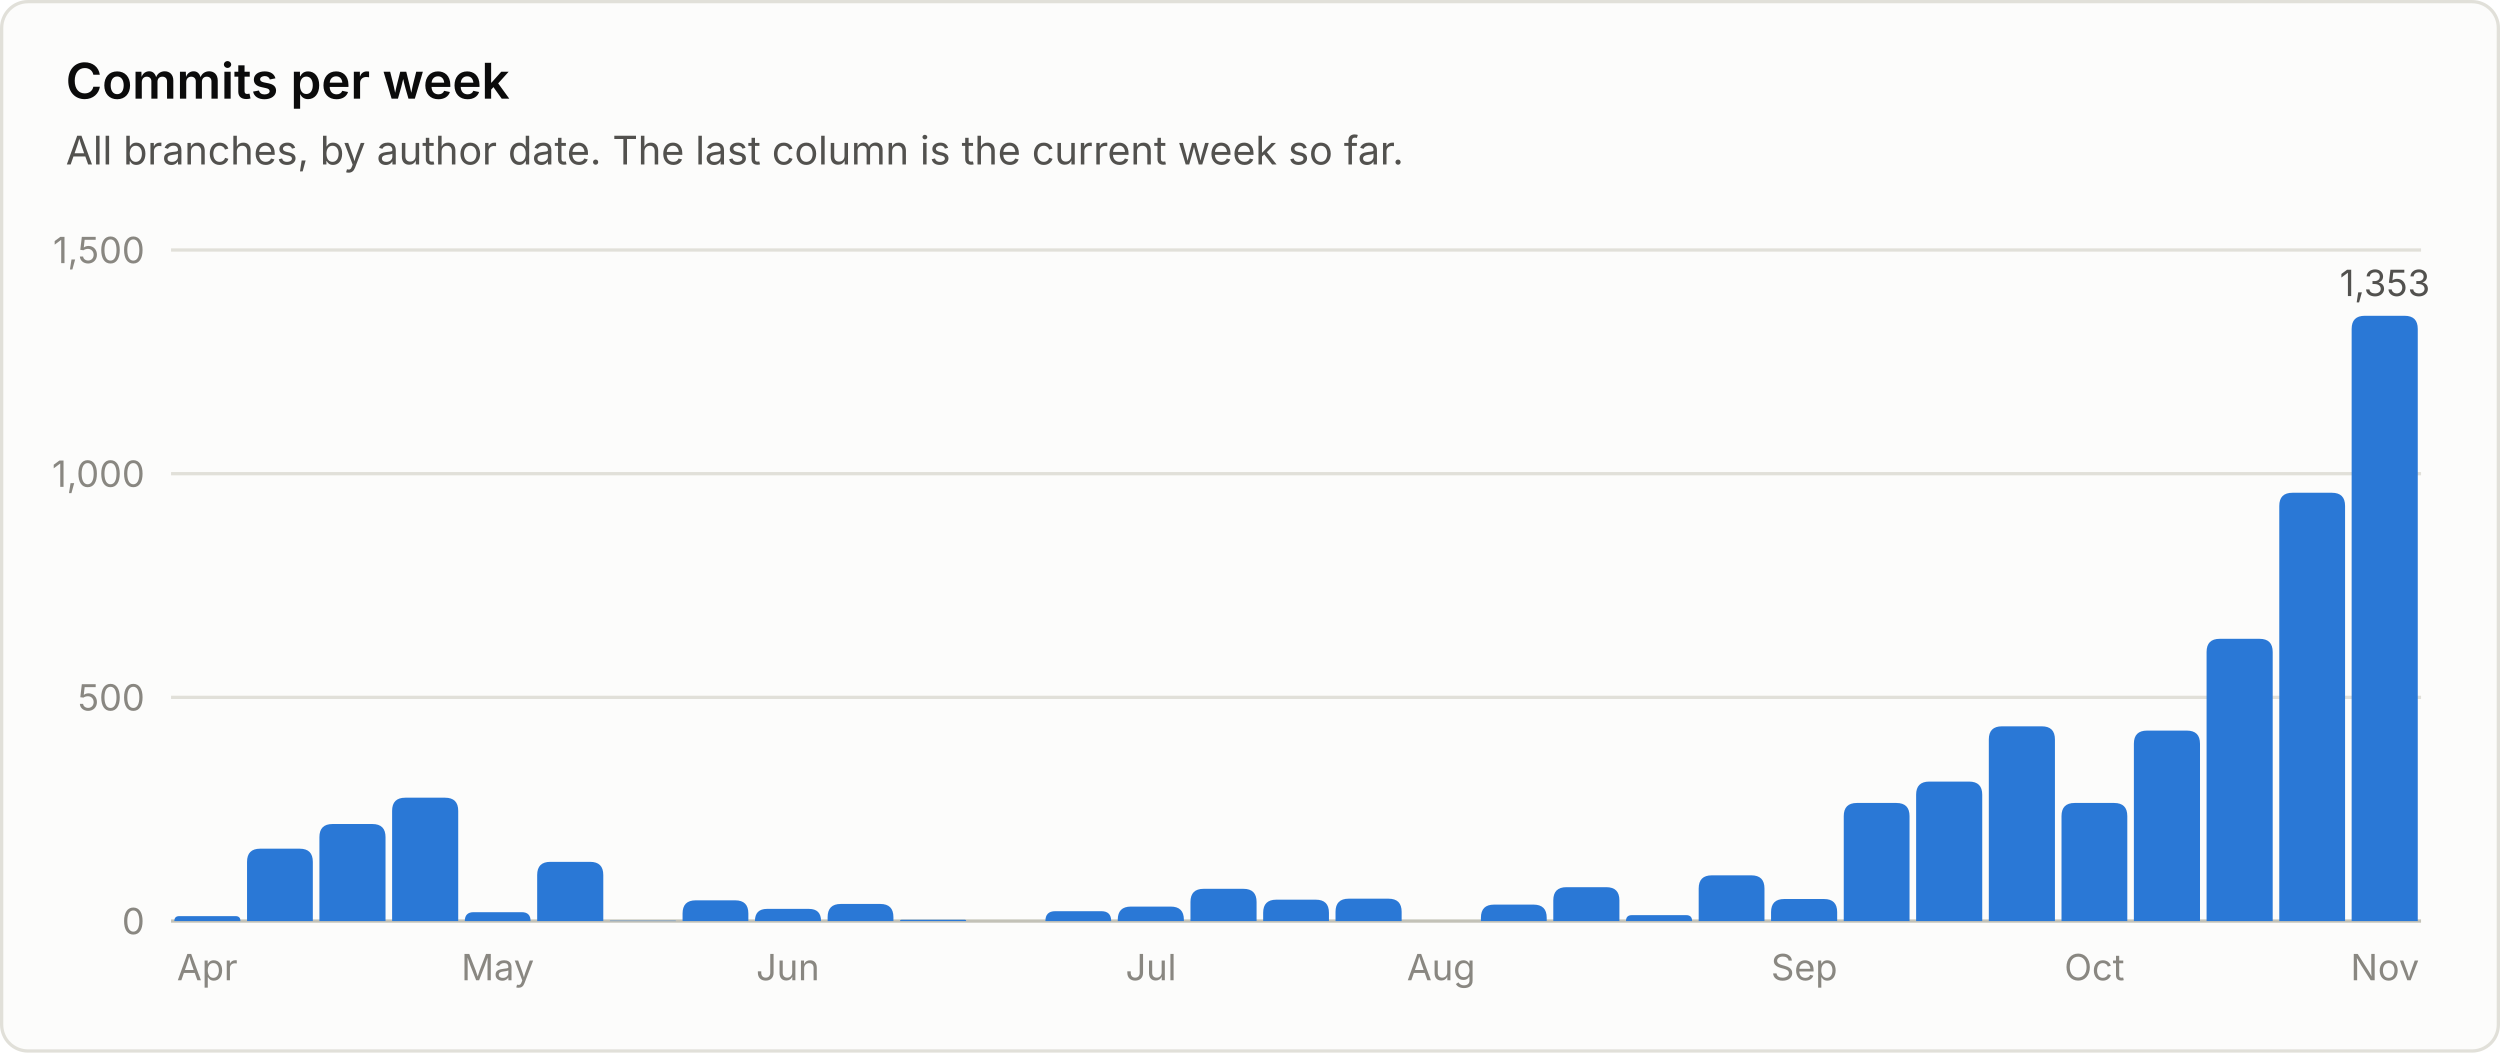
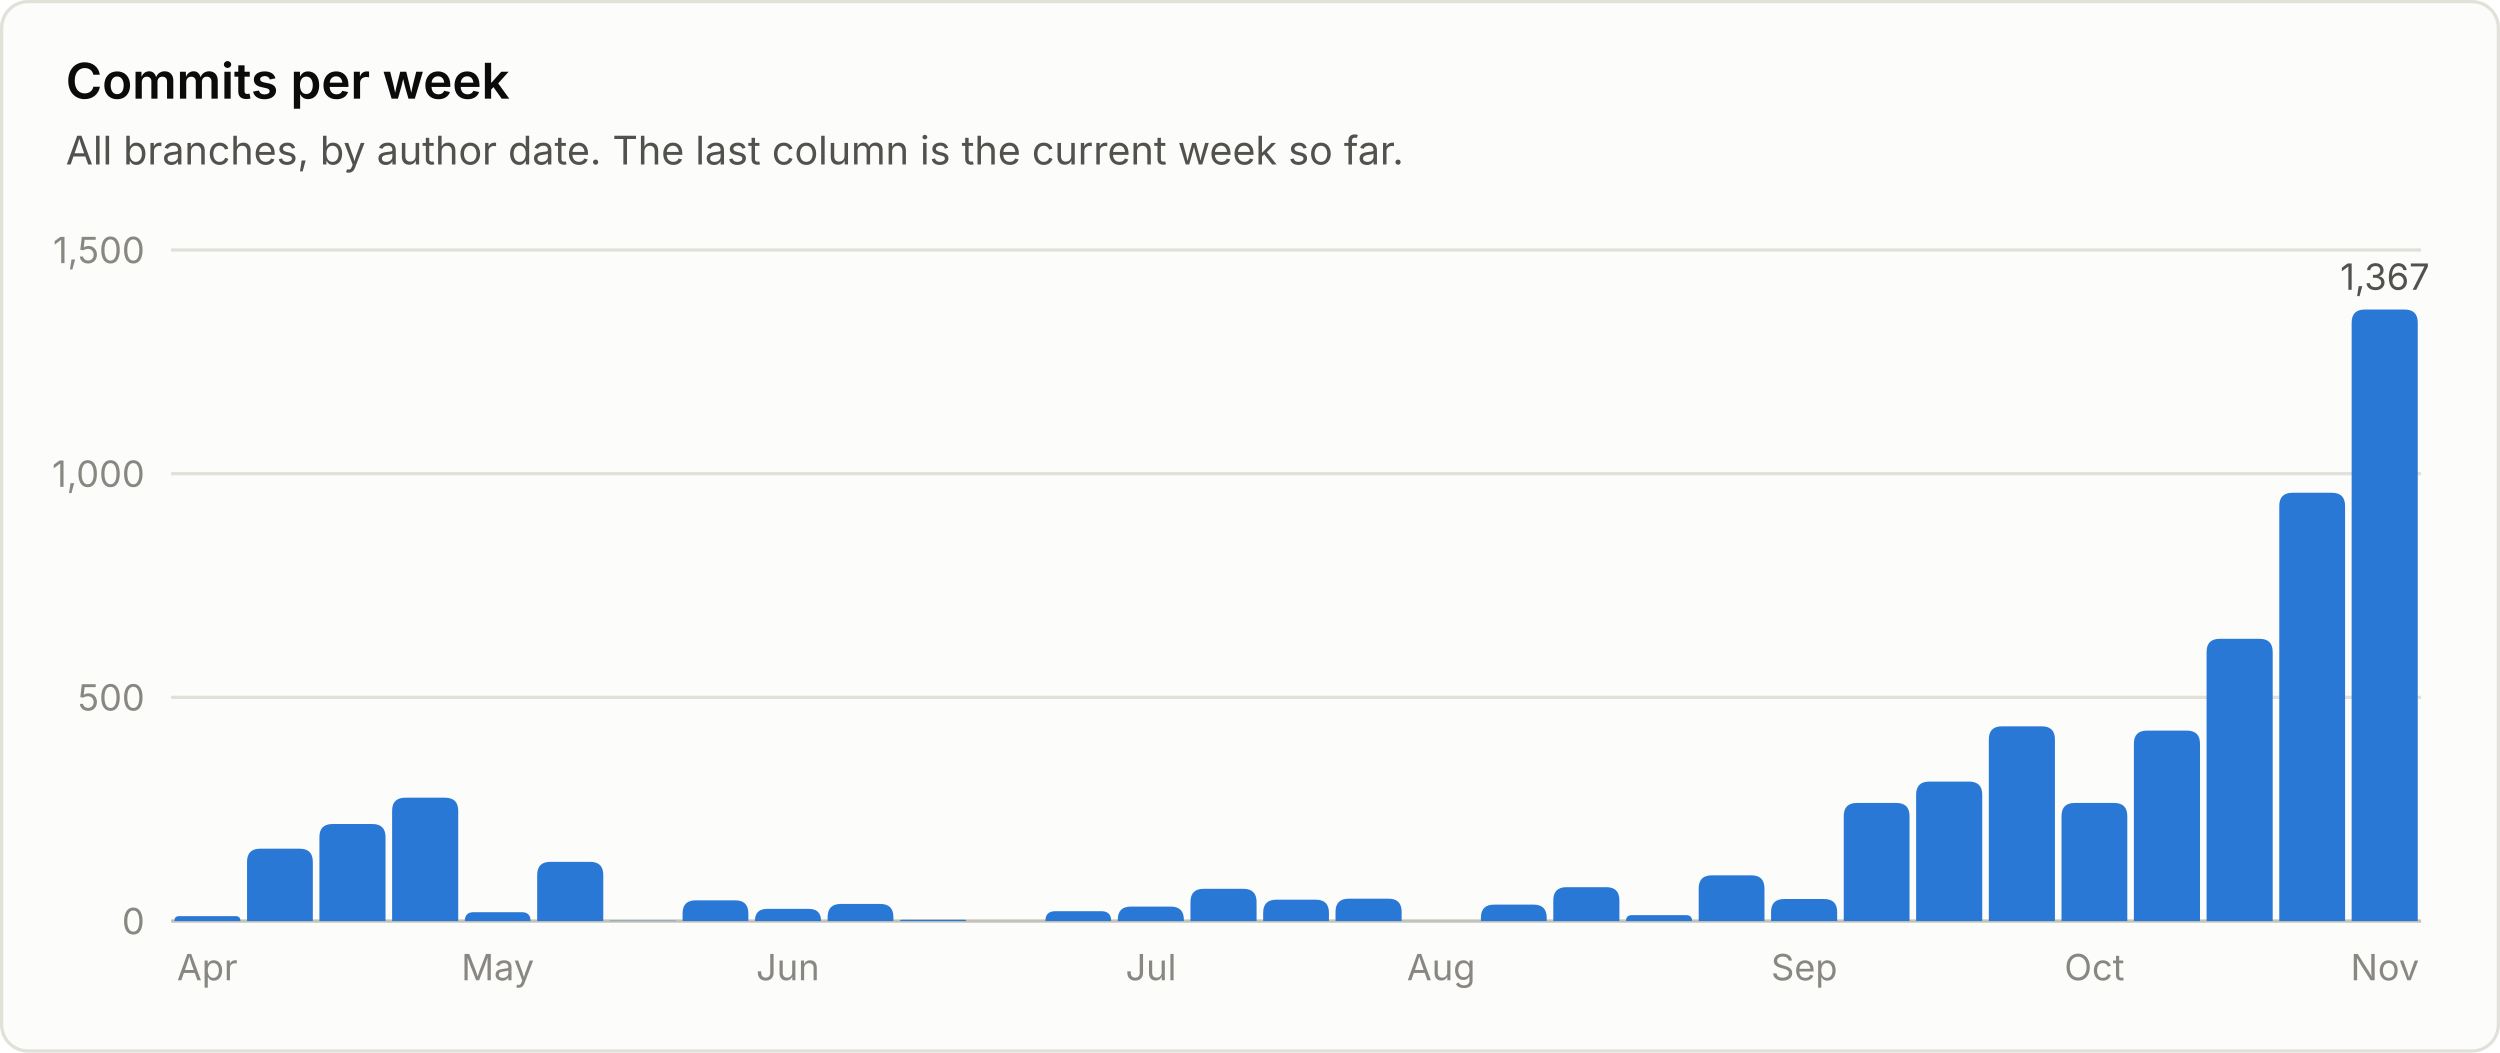
<svg xmlns="http://www.w3.org/2000/svg" viewBox="0 0 760 320" width="760" height="320" role="img" font-family="system-ui, -apple-system, 'Segoe UI', sans-serif">
  <rect x="0.5" y="0.5" width="759" height="319" rx="8" fill="#fcfcfb" stroke="#e1e0d9" />
  <text x="20.0" y="30.0" fill="#0b0b0b" font-size="15" font-weight="600" text-anchor="start">Commits per week</text>
  <text x="20.0" y="50.0" fill="#52514e" font-size="12" font-weight="400" text-anchor="start">All branches, by author date. The last column is the current week so far.</text>
  <line x1="52" y1="280.0" x2="736" y2="280.0" stroke="#c3c2b7" stroke-width="1" />
  <text x="44.0" y="284.0" fill="#898781" font-size="11" font-weight="400" text-anchor="end">0</text>
  <line x1="52" y1="212.0" x2="736" y2="212.0" stroke="#e1e0d9" stroke-width="1" />
  <text x="44.0" y="216.0" fill="#898781" font-size="11" font-weight="400" text-anchor="end">500</text>
  <line x1="52" y1="144.0" x2="736" y2="144.0" stroke="#e1e0d9" stroke-width="1" />
  <text x="44.0" y="148.0" fill="#898781" font-size="11" font-weight="400" text-anchor="end">1,000</text>
  <line x1="52" y1="76.0" x2="736" y2="76.0" stroke="#e1e0d9" stroke-width="1" />
  <text x="44.0" y="80.0" fill="#898781" font-size="11" font-weight="400" text-anchor="end">1,500</text>
  <path d="M53.0 280.0 V280.0 Q53.0 278.5 54.5 278.5 H71.6 Q73.1 278.5 73.1 280.0 V280.0 Z" fill="#2a78d6" />
  <text x="63.0" y="298.0" fill="#898781" font-size="11" font-weight="400" text-anchor="middle">Apr</text>
  <path d="M75.1 280.0 V262.0 Q75.1 258.0 79.1 258.0 H91.1 Q95.1 258.0 95.1 262.0 V280.0 Z" fill="#2a78d6" />
  <path d="M97.1 280.0 V254.5 Q97.1 250.5 101.1 250.5 H113.2 Q117.2 250.5 117.2 254.5 V280.0 Z" fill="#2a78d6" />
  <path d="M119.2 280.0 V246.5 Q119.2 242.5 123.2 242.5 H135.3 Q139.3 242.5 139.3 246.5 V280.0 Z" fill="#2a78d6" />
  <path d="M141.3 280.0 V280.0 Q141.3 277.3 144.0 277.3 H158.6 Q161.3 277.3 161.3 280.0 V280.0 Z" fill="#2a78d6" />
  <text x="151.3" y="298.0" fill="#898781" font-size="11" font-weight="400" text-anchor="middle">May</text>
  <path d="M163.3 280.0 V266.0 Q163.3 262.0 167.3 262.0 H179.4 Q183.4 262.0 183.4 266.0 V280.0 Z" fill="#2a78d6" />
  <path d="M185.4 280.0 V280.0 Q185.4 279.9 185.5 279.9 H205.3 Q205.5 279.9 205.5 280.0 V280.0 Z" fill="#2a78d6" />
  <path d="M207.5 280.0 V277.7 Q207.5 273.7 211.5 273.7 H223.5 Q227.5 273.7 227.5 277.7 V280.0 Z" fill="#2a78d6" />
  <path d="M229.5 280.0 V280.0 Q229.5 276.3 233.2 276.3 H245.9 Q249.6 276.3 249.6 280.0 V280.0 Z" fill="#2a78d6" />
  <text x="239.5" y="298.0" fill="#898781" font-size="11" font-weight="400" text-anchor="middle">Jun</text>
  <path d="M251.6 280.0 V278.8 Q251.6 274.8 255.6 274.8 H267.6 Q271.6 274.8 271.6 278.8 V280.0 Z" fill="#2a78d6" />
  <path d="M273.6 280.0 V280.0 Q273.6 279.6 274.1 279.6 H293.3 Q293.7 279.6 293.7 280.0 V280.0 Z" fill="#2a78d6" />
  <path d="M317.8 280.0 V280.0 Q317.8 277.0 320.8 277.0 H334.8 Q337.8 277.0 337.8 280.0 V280.0 Z" fill="#2a78d6" />
  <path d="M339.8 280.0 V279.6 Q339.8 275.6 343.8 275.6 H355.9 Q359.9 275.6 359.9 279.6 V280.0 Z" fill="#2a78d6" />
  <text x="349.9" y="298.0" fill="#898781" font-size="11" font-weight="400" text-anchor="middle">Jul</text>
  <path d="M361.9 280.0 V274.2 Q361.9 270.2 365.9 270.2 H378.0 Q382.0 270.2 382.0 274.2 V280.0 Z" fill="#2a78d6" />
  <path d="M384.0 280.0 V277.5 Q384.0 273.5 388.0 273.5 H400.0 Q404.0 273.5 404.0 277.5 V280.0 Z" fill="#2a78d6" />
  <path d="M406.0 280.0 V277.2 Q406.0 273.2 410.0 273.2 H422.1 Q426.1 273.2 426.1 277.2 V280.0 Z" fill="#2a78d6" />
  <text x="438.1" y="298.0" fill="#898781" font-size="11" font-weight="400" text-anchor="middle">Aug</text>
  <path d="M450.2 280.0 V279.0 Q450.2 275.0 454.2 275.0 H466.2 Q470.2 275.0 470.2 279.0 V280.0 Z" fill="#2a78d6" />
  <path d="M472.2 280.0 V273.7 Q472.2 269.7 476.2 269.7 H488.3 Q492.3 269.7 492.3 273.7 V280.0 Z" fill="#2a78d6" />
  <path d="M494.3 280.0 V280.0 Q494.3 278.2 496.1 278.2 H512.6 Q514.4 278.2 514.4 280.0 V280.0 Z" fill="#2a78d6" />
  <path d="M516.4 280.0 V270.1 Q516.4 266.1 520.4 266.1 H532.4 Q536.4 266.1 536.4 270.1 V280.0 Z" fill="#2a78d6" />
  <path d="M538.4 280.0 V277.3 Q538.4 273.3 542.4 273.3 H554.5 Q558.5 273.3 558.5 277.3 V280.0 Z" fill="#2a78d6" />
  <text x="548.5" y="298.0" fill="#898781" font-size="11" font-weight="400" text-anchor="middle">Sep</text>
  <path d="M560.5 280.0 V248.1 Q560.5 244.1 564.5 244.1 H576.5 Q580.5 244.1 580.5 248.1 V280.0 Z" fill="#2a78d6" />
  <path d="M582.5 280.0 V241.6 Q582.5 237.6 586.5 237.6 H598.6 Q602.6 237.6 602.6 241.6 V280.0 Z" fill="#2a78d6" />
  <path d="M604.6 280.0 V224.8 Q604.6 220.8 608.6 220.8 H620.7 Q624.7 220.8 624.7 224.8 V280.0 Z" fill="#2a78d6" />
  <path d="M626.7 280.0 V248.1 Q626.7 244.1 630.7 244.1 H642.7 Q646.7 244.1 646.7 248.1 V280.0 Z" fill="#2a78d6" />
  <text x="636.7" y="298.0" fill="#898781" font-size="11" font-weight="400" text-anchor="middle">Oct</text>
  <path d="M648.7 280.0 V226.1 Q648.7 222.1 652.7 222.1 H664.8 Q668.8 222.1 668.8 226.1 V280.0 Z" fill="#2a78d6" />
  <path d="M670.8 280.0 V198.2 Q670.8 194.2 674.8 194.2 H686.9 Q690.9 194.2 690.9 198.2 V280.0 Z" fill="#2a78d6" />
  <path d="M692.9 280.0 V153.8 Q692.9 149.8 696.9 149.8 H708.9 Q712.9 149.8 712.9 153.8 V280.0 Z" fill="#2a78d6" />
-   <path d="M714.9 280.0 V100.0 Q714.9 96.0 718.9 96.0 H731.0 Q735.0 96.0 735.0 100.0 V280.0 Z" fill="#2a78d6" />
-   <text x="725.0" y="90.0" fill="#52514e" font-size="11" font-weight="400" text-anchor="middle">1,353</text>
+   <path d="M714.9 280.0 V98.1 Q714.9 94.1 718.9 94.1 H731.0 Q735.0 94.1 735.0 98.1 V280.0 Z" fill="#2a78d6" />
+   <text x="725.0" y="88.1" fill="#52514e" font-size="11" font-weight="400" text-anchor="middle">1,367</text>
  <text x="725.0" y="298.0" fill="#898781" font-size="11" font-weight="400" text-anchor="middle">Nov</text>
</svg>
